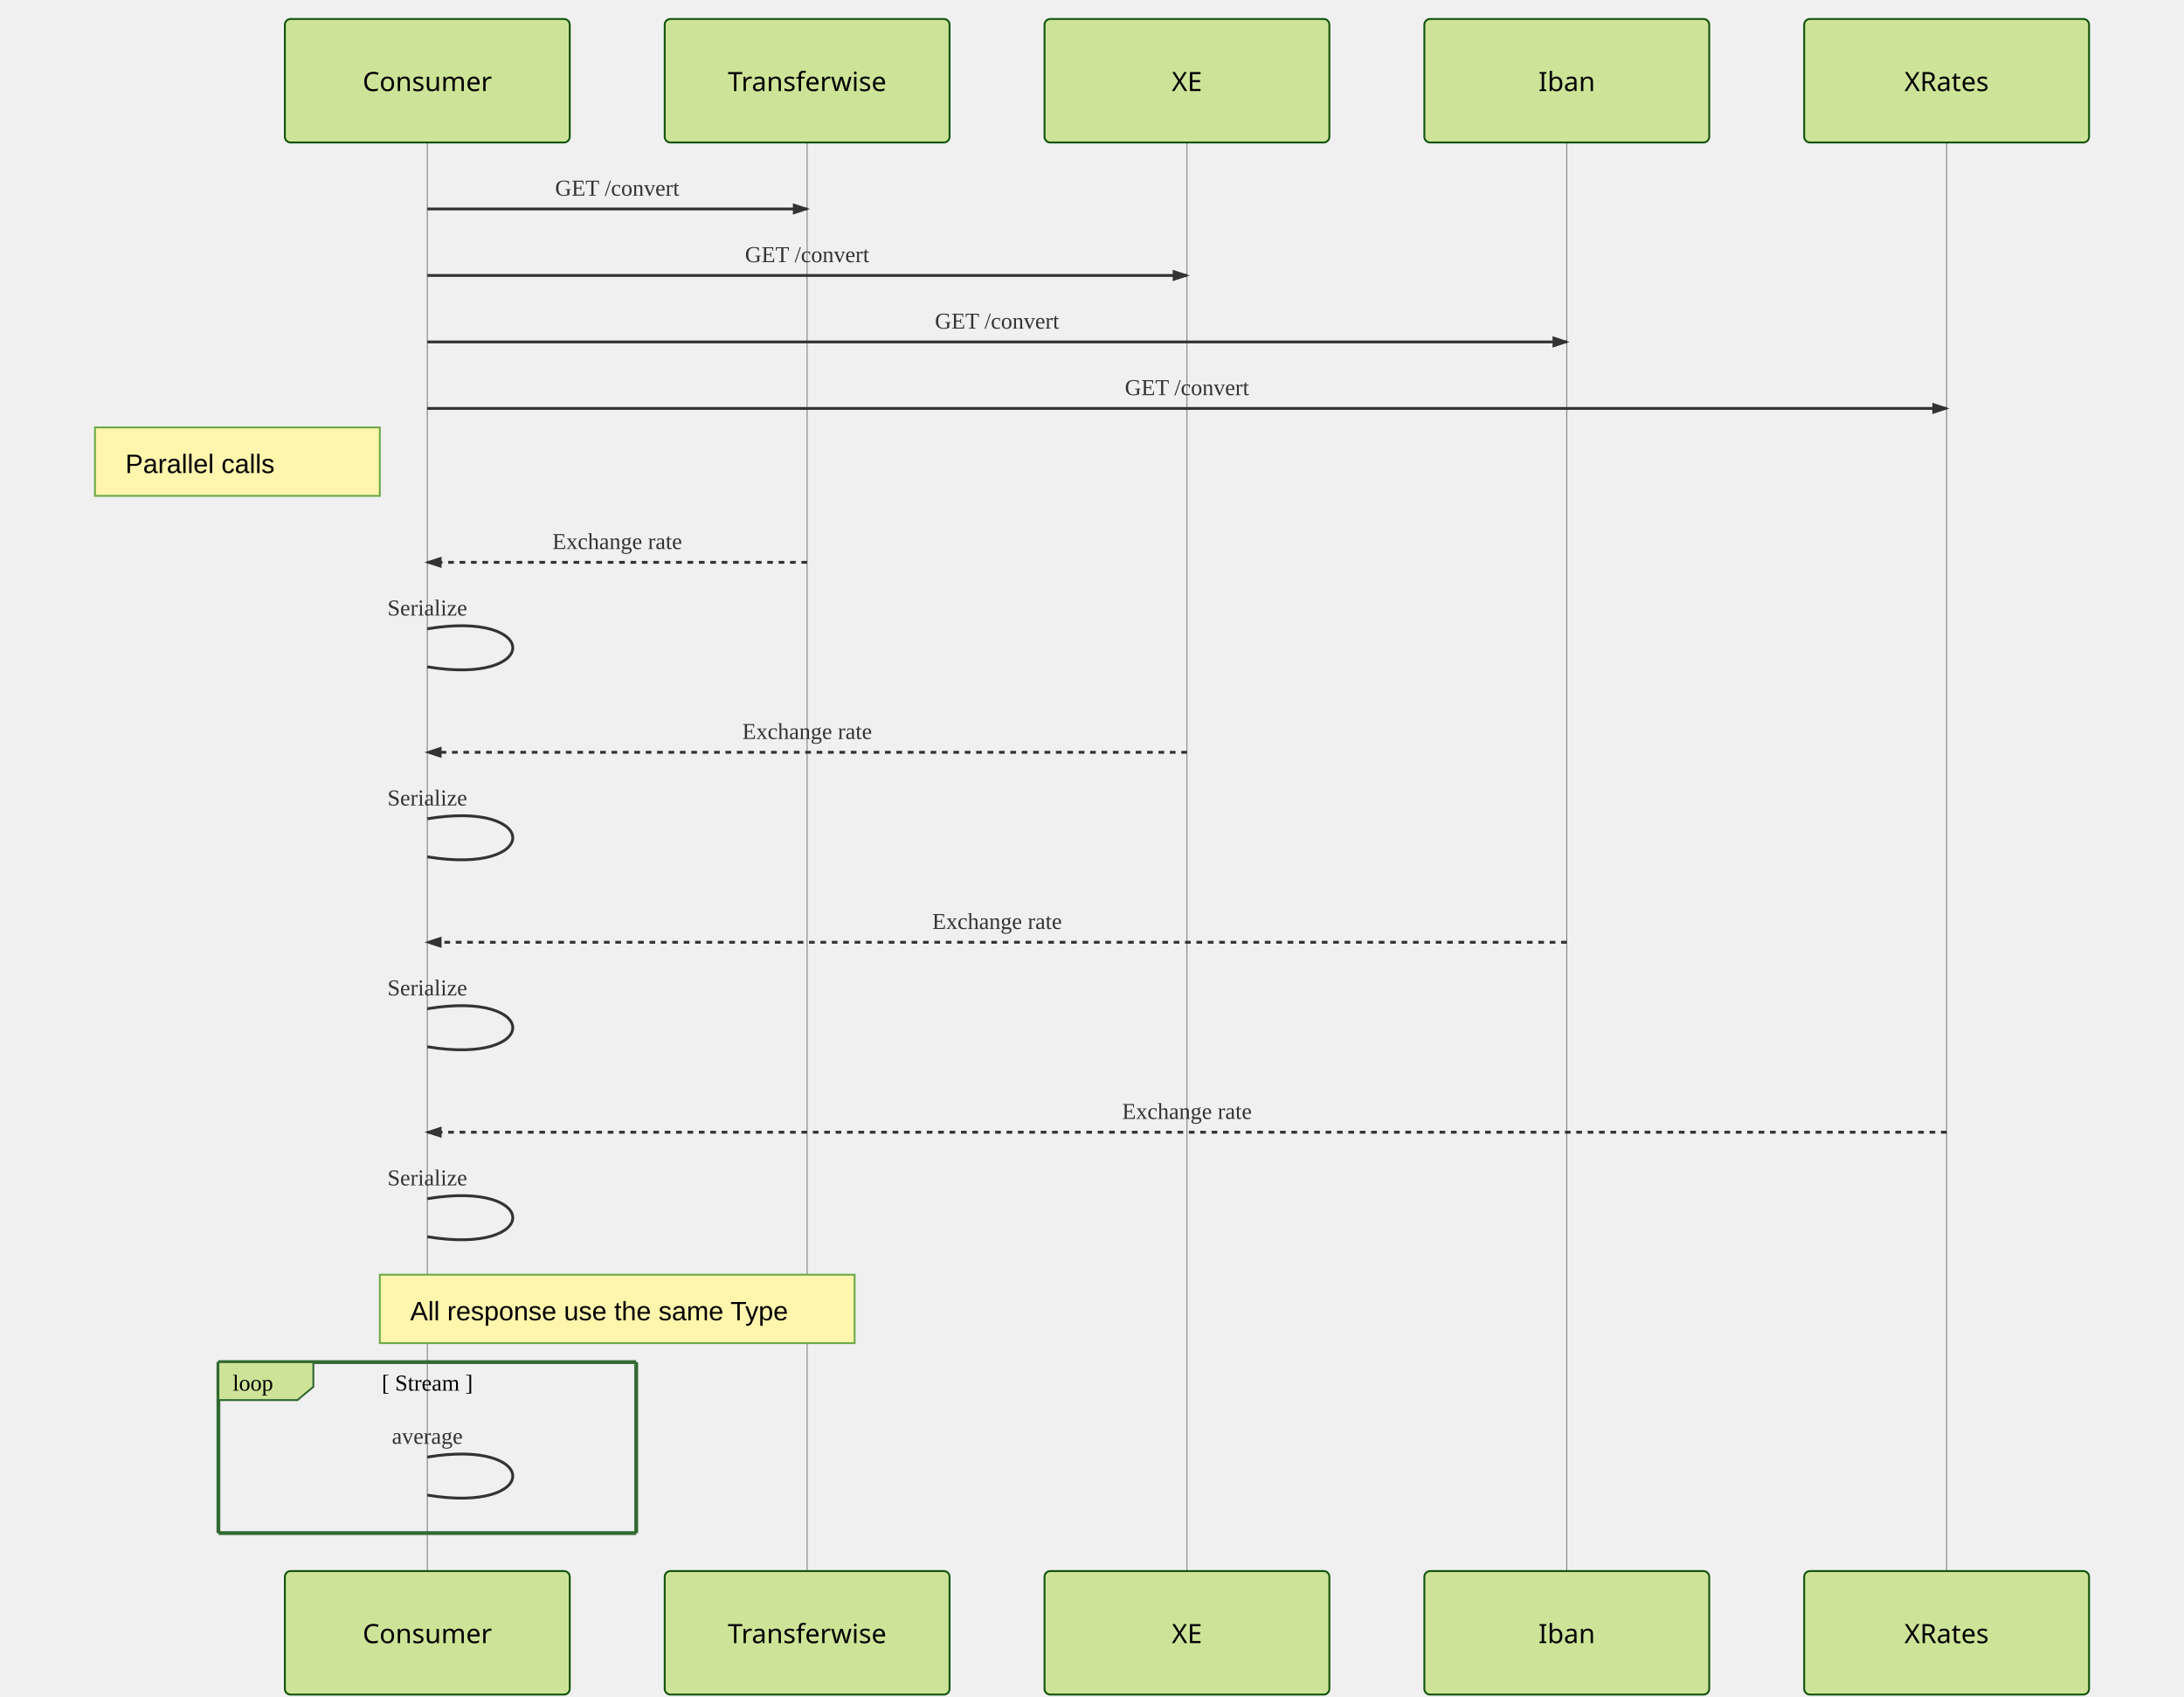
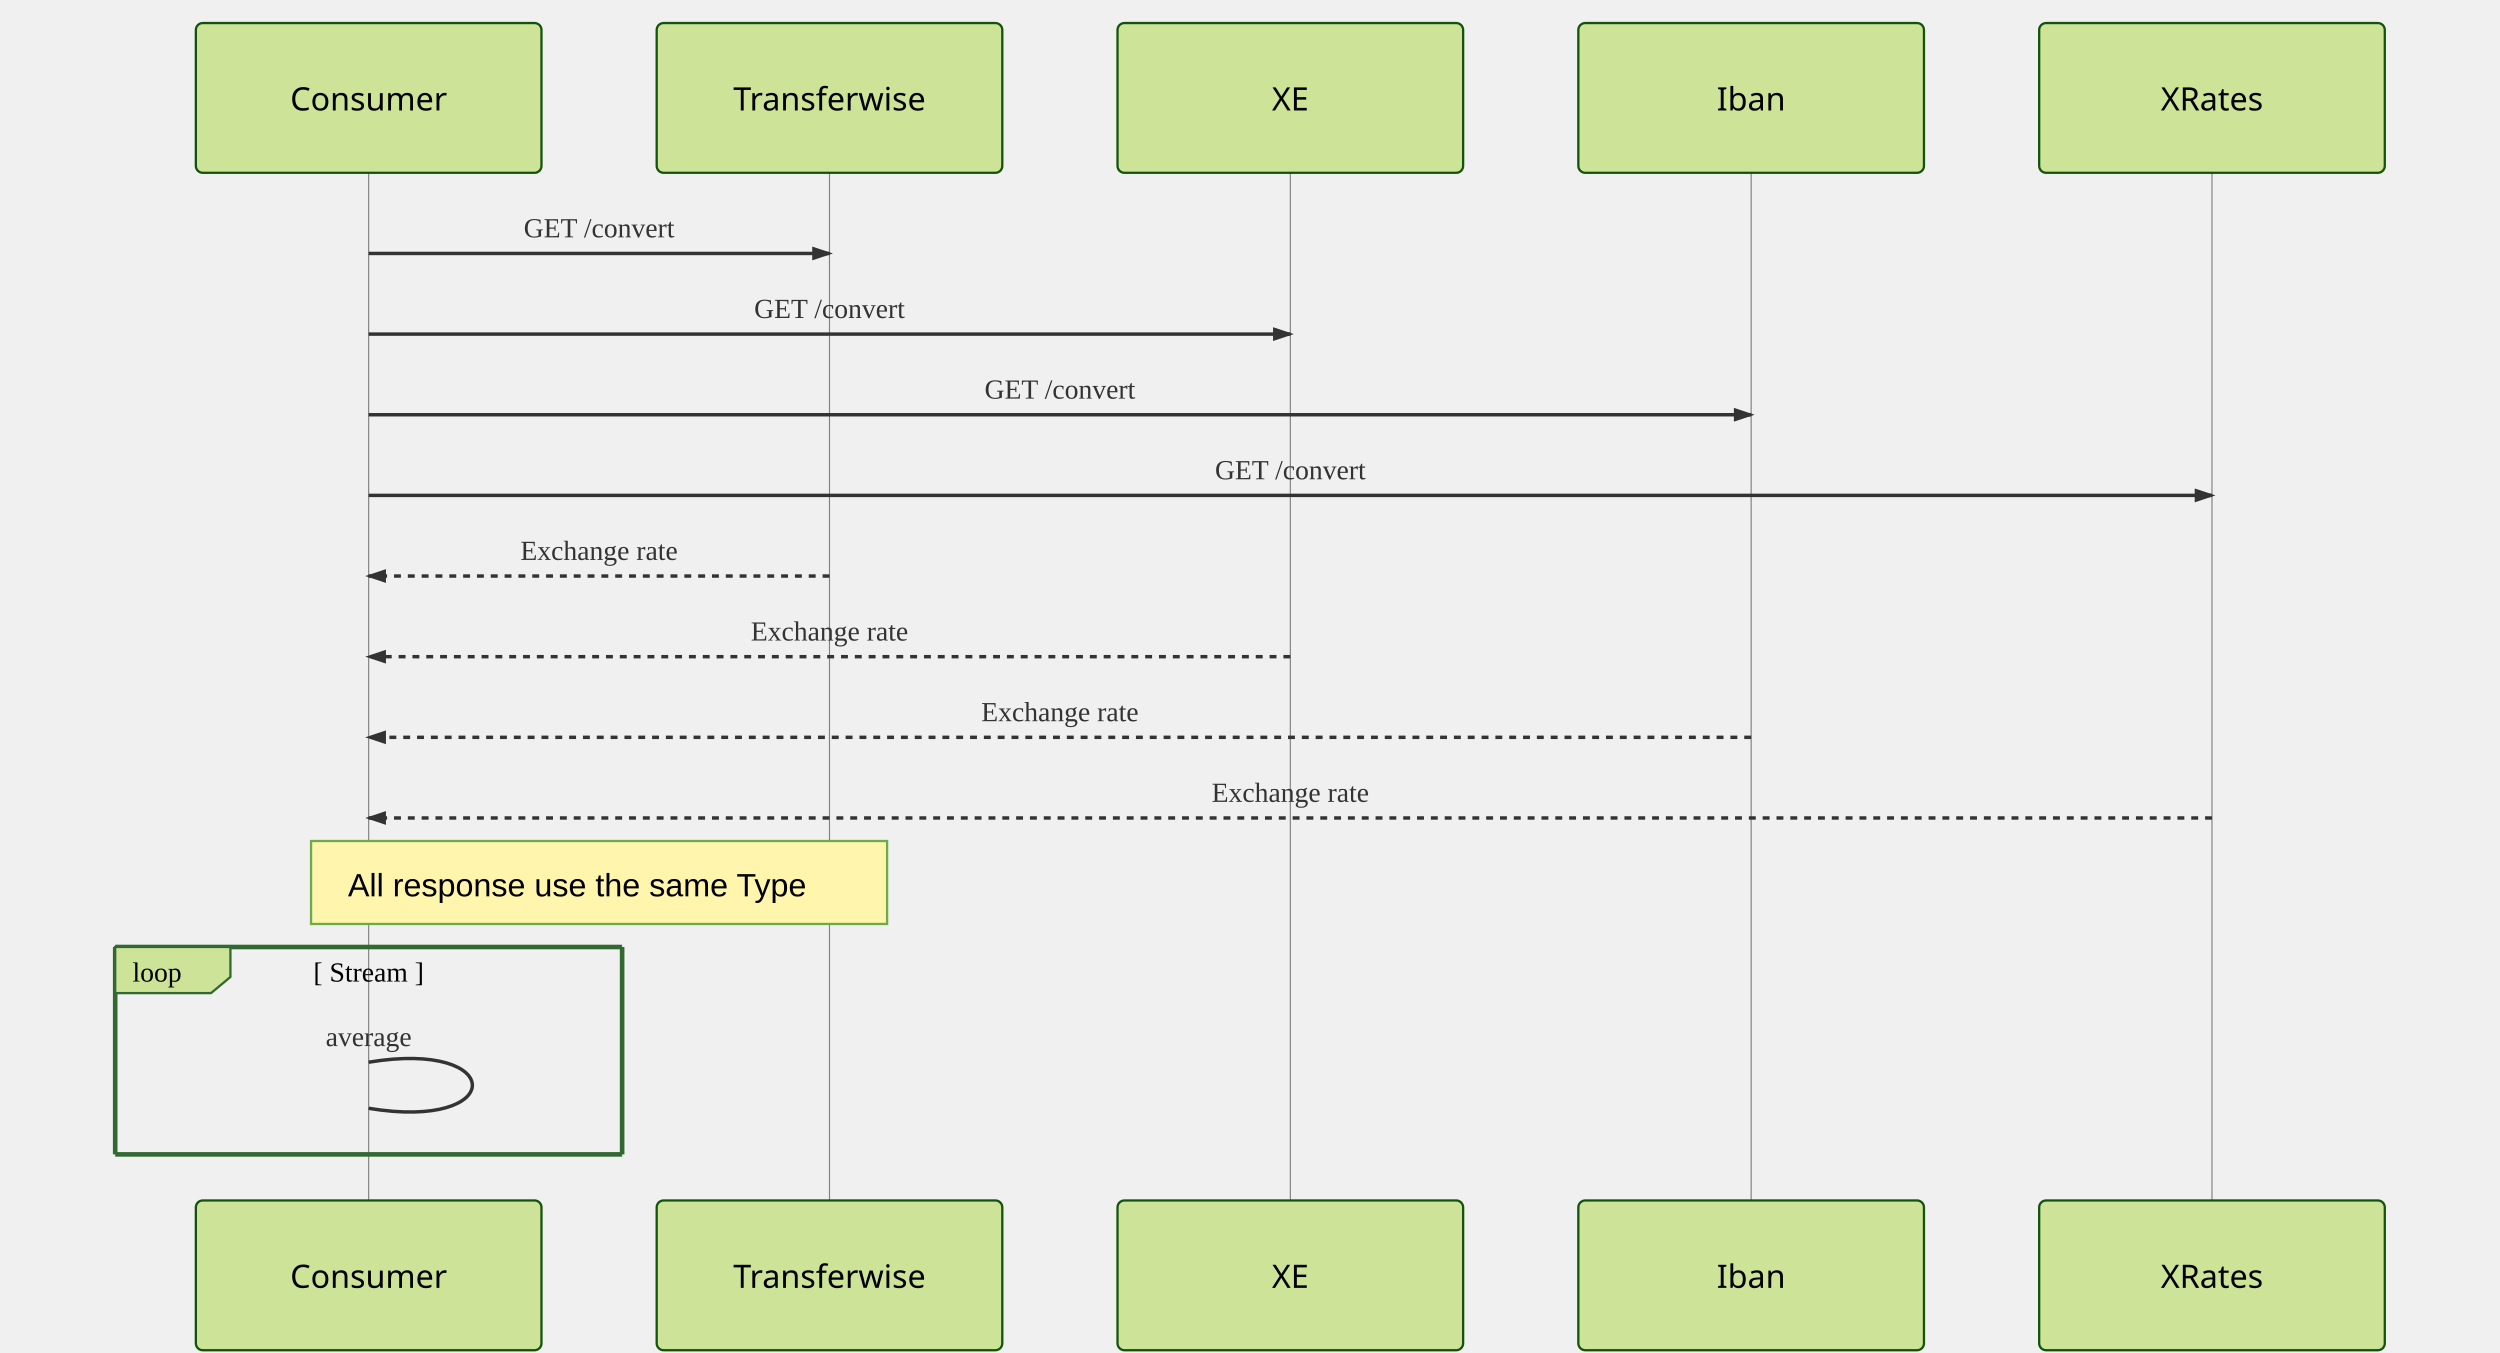
- <svg xmlns="http://www.w3.org/2000/svg" id="mermaid-1567585791646" width="100%" height="100%" style="max-width:1150px;" viewBox="-150 -10 1150 893.031">
+ <svg xmlns="http://www.w3.org/2000/svg" id="mermaid-1567845226723" width="100%" height="100%" style="max-width:1085px;" viewBox="-85 -10 1085 587">
  <style>


- #mermaid-1567585791646 .label {
+ #mermaid-1567845226723 .label {
  font-family: 'trebuchet ms', verdana, arial;
  color: #333; }

- #mermaid-1567585791646 .label text {
-   fill: #333; }
- 
- #mermaid-1567585791646 .node rect,
- #mermaid-1567585791646 .node circle,
- #mermaid-1567585791646 .node ellipse,
- #mermaid-1567585791646 .node polygon {
+ #mermaid-1567845226723 .label text {
+   fill: #333; }
+ 
+ #mermaid-1567845226723 .node rect,
+ #mermaid-1567845226723 .node circle,
+ #mermaid-1567845226723 .node ellipse,
+ #mermaid-1567845226723 .node polygon {
  fill: #cde498;
  stroke: #13540c;
  stroke-width: 1px; }

- #mermaid-1567585791646 .node.clickable {
+ #mermaid-1567845226723 .node.clickable {
  cursor: pointer; }

- #mermaid-1567585791646 .arrowheadPath {
+ #mermaid-1567845226723 .arrowheadPath {
  fill: green; }

- #mermaid-1567585791646 .edgePath .path {
+ #mermaid-1567845226723 .edgePath .path {
  stroke: green;
  stroke-width: 1.5px; }

- #mermaid-1567585791646 .edgeLabel {
+ #mermaid-1567845226723 .edgeLabel {
  background-color: #e8e8e8; }

- #mermaid-1567585791646 .cluster rect {
+ #mermaid-1567845226723 .cluster rect {
  fill: #cdffb2;
  stroke: #6eaa49;
  stroke-width: 1px; }

- #mermaid-1567585791646 .cluster text {
-   fill: #333; }
- 
- #mermaid-1567585791646 div.mermaidTooltip {
+ #mermaid-1567845226723 .cluster text {
+   fill: #333; }
+ 
+ #mermaid-1567845226723 div.mermaidTooltip {
  position: absolute;
  text-align: center;
  max-width: 200px;
  padding: 2px;
  font-family: 'trebuchet ms', verdana, arial;
  font-size: 12px;
  background: #cdffb2;
  border: 1px solid #6eaa49;
  border-radius: 2px;
  pointer-events: none;
  z-index: 100; }

- #mermaid-1567585791646 .actor {
+ #mermaid-1567845226723 .actor {
  stroke: #13540c;
  fill: #cde498; }

- #mermaid-1567585791646 text.actor {
+ #mermaid-1567845226723 text.actor {
  fill: black;
  stroke: none; }

- #mermaid-1567585791646 .actor-line {
+ #mermaid-1567845226723 .actor-line {
  stroke: grey; }

- #mermaid-1567585791646 .messageLine0 {
+ #mermaid-1567845226723 .messageLine0 {
  stroke-width: 1.5;
  stroke-dasharray: '2 2';
  stroke: #333; }

- #mermaid-1567585791646 .messageLine1 {
+ #mermaid-1567845226723 .messageLine1 {
  stroke-width: 1.5;
  stroke-dasharray: '2 2';
  stroke: #333; }

- #mermaid-1567585791646 #arrowhead {
-   fill: #333; }
- 
- #mermaid-1567585791646 .sequenceNumber {
+ #mermaid-1567845226723 #arrowhead {
+   fill: #333; }
+ 
+ #mermaid-1567845226723 .sequenceNumber {
  fill: white; }

- #mermaid-1567585791646 #sequencenumber {
-   fill: #333; }
- 
- #mermaid-1567585791646 #crosshead path {
+ #mermaid-1567845226723 #sequencenumber {
+   fill: #333; }
+ 
+ #mermaid-1567845226723 #crosshead path {
  fill: #333 !important;
  stroke: #333 !important; }

- #mermaid-1567585791646 .messageText {
+ #mermaid-1567845226723 .messageText {
  fill: #333;
  stroke: none; }

- #mermaid-1567585791646 .labelBox {
+ #mermaid-1567845226723 .labelBox {
  stroke: #326932;
  fill: #cde498; }

- #mermaid-1567585791646 .labelText {
+ #mermaid-1567845226723 .labelText {
  fill: black;
  stroke: none; }

- #mermaid-1567585791646 .loopText {
+ #mermaid-1567845226723 .loopText {
  fill: black;
  stroke: none; }

- #mermaid-1567585791646 .loopLine {
+ #mermaid-1567845226723 .loopLine {
  stroke-width: 2;
  stroke-dasharray: '2 2';
  stroke: #326932; }

- #mermaid-1567585791646 .note {
+ #mermaid-1567845226723 .note {
  stroke: #6eaa49;
  fill: #fff5ad; }

- #mermaid-1567585791646 .noteText {
+ #mermaid-1567845226723 .noteText {
  fill: black;
  stroke: none;
  font-family: 'trebuchet ms', verdana, arial;
  font-size: 14px; }

- #mermaid-1567585791646 .activation0 {
+ #mermaid-1567845226723 .activation0 {
  fill: #f4f4f4;
  stroke: #666; }

- #mermaid-1567585791646 .activation1 {
+ #mermaid-1567845226723 .activation1 {
  fill: #f4f4f4;
  stroke: #666; }

- #mermaid-1567585791646 .activation2 {
+ #mermaid-1567845226723 .activation2 {
  fill: #f4f4f4;
  stroke: #666; }


- #mermaid-1567585791646 .section {
+ #mermaid-1567845226723 .section {
  stroke: none;
  opacity: 0.2; }

- #mermaid-1567585791646 .section0 {
+ #mermaid-1567845226723 .section0 {
  fill: #6eaa49; }

- #mermaid-1567585791646 .section2 {
+ #mermaid-1567845226723 .section2 {
  fill: #6eaa49; }

- #mermaid-1567585791646 .section1,
- #mermaid-1567585791646 .section3 {
+ #mermaid-1567845226723 .section1,
+ #mermaid-1567845226723 .section3 {
  fill: white;
  opacity: 0.2; }

- #mermaid-1567585791646 .sectionTitle0 {
-   fill: #333; }
- 
- #mermaid-1567585791646 .sectionTitle1 {
-   fill: #333; }
- 
- #mermaid-1567585791646 .sectionTitle2 {
-   fill: #333; }
- 
- #mermaid-1567585791646 .sectionTitle3 {
-   fill: #333; }
- 
- #mermaid-1567585791646 .sectionTitle {
+ #mermaid-1567845226723 .sectionTitle0 {
+   fill: #333; }
+ 
+ #mermaid-1567845226723 .sectionTitle1 {
+   fill: #333; }
+ 
+ #mermaid-1567845226723 .sectionTitle2 {
+   fill: #333; }
+ 
+ #mermaid-1567845226723 .sectionTitle3 {
+   fill: #333; }
+ 
+ #mermaid-1567845226723 .sectionTitle {
  text-anchor: start;
  font-size: 11px;
  text-height: 14px; }


- #mermaid-1567585791646 .grid .tick {
+ #mermaid-1567845226723 .grid .tick {
  stroke: lightgrey;
  opacity: 0.3;
  shape-rendering: crispEdges; }

- #mermaid-1567585791646 .grid path {
+ #mermaid-1567845226723 .grid path {
  stroke-width: 0; }


- #mermaid-1567585791646 .today {
+ #mermaid-1567845226723 .today {
  fill: none;
  stroke: red;
  stroke-width: 2px; }



- #mermaid-1567585791646 .task {
+ #mermaid-1567845226723 .task {
  stroke-width: 2; }

- #mermaid-1567585791646 .taskText {
+ #mermaid-1567845226723 .taskText {
  text-anchor: middle;
  font-size: 11px; }

- #mermaid-1567585791646 .taskTextOutsideRight {
+ #mermaid-1567845226723 .taskTextOutsideRight {
  fill: black;
  text-anchor: start;
  font-size: 11px; }

- #mermaid-1567585791646 .taskTextOutsideLeft {
+ #mermaid-1567845226723 .taskTextOutsideLeft {
  fill: black;
  text-anchor: end;
  font-size: 11px; }


- #mermaid-1567585791646 .task.clickable {
+ #mermaid-1567845226723 .task.clickable {
  cursor: pointer; }

- #mermaid-1567585791646 .taskText.clickable {
+ #mermaid-1567845226723 .taskText.clickable {
  cursor: pointer;
  fill: #003163 !important;
  font-weight: bold; }

- #mermaid-1567585791646 .taskTextOutsideLeft.clickable {
+ #mermaid-1567845226723 .taskTextOutsideLeft.clickable {
  cursor: pointer;
  fill: #003163 !important;
  font-weight: bold; }

- #mermaid-1567585791646 .taskTextOutsideRight.clickable {
+ #mermaid-1567845226723 .taskTextOutsideRight.clickable {
  cursor: pointer;
  fill: #003163 !important;
  font-weight: bold; }


- #mermaid-1567585791646 .taskText0,
- #mermaid-1567585791646 .taskText1,
- #mermaid-1567585791646 .taskText2,
- #mermaid-1567585791646 .taskText3 {
+ #mermaid-1567845226723 .taskText0,
+ #mermaid-1567845226723 .taskText1,
+ #mermaid-1567845226723 .taskText2,
+ #mermaid-1567845226723 .taskText3 {
  fill: white; }

- #mermaid-1567585791646 .task0,
- #mermaid-1567585791646 .task1,
- #mermaid-1567585791646 .task2,
- #mermaid-1567585791646 .task3 {
+ #mermaid-1567845226723 .task0,
+ #mermaid-1567845226723 .task1,
+ #mermaid-1567845226723 .task2,
+ #mermaid-1567845226723 .task3 {
  fill: #487e3a;
  stroke: #13540c; }

- #mermaid-1567585791646 .taskTextOutside0,
- #mermaid-1567585791646 .taskTextOutside2 {
+ #mermaid-1567845226723 .taskTextOutside0,
+ #mermaid-1567845226723 .taskTextOutside2 {
  fill: black; }

- #mermaid-1567585791646 .taskTextOutside1,
- #mermaid-1567585791646 .taskTextOutside3 {
+ #mermaid-1567845226723 .taskTextOutside1,
+ #mermaid-1567845226723 .taskTextOutside3 {
  fill: black; }


- #mermaid-1567585791646 .active0,
- #mermaid-1567585791646 .active1,
- #mermaid-1567585791646 .active2,
- #mermaid-1567585791646 .active3 {
+ #mermaid-1567845226723 .active0,
+ #mermaid-1567845226723 .active1,
+ #mermaid-1567845226723 .active2,
+ #mermaid-1567845226723 .active3 {
  fill: #cde498;
  stroke: #13540c; }

- #mermaid-1567585791646 .activeText0,
- #mermaid-1567585791646 .activeText1,
- #mermaid-1567585791646 .activeText2,
- #mermaid-1567585791646 .activeText3 {
+ #mermaid-1567845226723 .activeText0,
+ #mermaid-1567845226723 .activeText1,
+ #mermaid-1567845226723 .activeText2,
+ #mermaid-1567845226723 .activeText3 {
  fill: black !important; }


- #mermaid-1567585791646 .done0,
- #mermaid-1567585791646 .done1,
- #mermaid-1567585791646 .done2,
- #mermaid-1567585791646 .done3 {
+ #mermaid-1567845226723 .done0,
+ #mermaid-1567845226723 .done1,
+ #mermaid-1567845226723 .done2,
+ #mermaid-1567845226723 .done3 {
  stroke: grey;
  fill: lightgrey;
  stroke-width: 2; }

- #mermaid-1567585791646 .doneText0,
- #mermaid-1567585791646 .doneText1,
- #mermaid-1567585791646 .doneText2,
- #mermaid-1567585791646 .doneText3 {
+ #mermaid-1567845226723 .doneText0,
+ #mermaid-1567845226723 .doneText1,
+ #mermaid-1567845226723 .doneText2,
+ #mermaid-1567845226723 .doneText3 {
  fill: black !important; }


- #mermaid-1567585791646 .crit0,
- #mermaid-1567585791646 .crit1,
- #mermaid-1567585791646 .crit2,
- #mermaid-1567585791646 .crit3 {
+ #mermaid-1567845226723 .crit0,
+ #mermaid-1567845226723 .crit1,
+ #mermaid-1567845226723 .crit2,
+ #mermaid-1567845226723 .crit3 {
  stroke: #ff8888;
  fill: red;
  stroke-width: 2; }

- #mermaid-1567585791646 .activeCrit0,
- #mermaid-1567585791646 .activeCrit1,
- #mermaid-1567585791646 .activeCrit2,
- #mermaid-1567585791646 .activeCrit3 {
+ #mermaid-1567845226723 .activeCrit0,
+ #mermaid-1567845226723 .activeCrit1,
+ #mermaid-1567845226723 .activeCrit2,
+ #mermaid-1567845226723 .activeCrit3 {
  stroke: #ff8888;
  fill: #cde498;
  stroke-width: 2; }

- #mermaid-1567585791646 .doneCrit0,
- #mermaid-1567585791646 .doneCrit1,
- #mermaid-1567585791646 .doneCrit2,
- #mermaid-1567585791646 .doneCrit3 {
+ #mermaid-1567845226723 .doneCrit0,
+ #mermaid-1567845226723 .doneCrit1,
+ #mermaid-1567845226723 .doneCrit2,
+ #mermaid-1567845226723 .doneCrit3 {
  stroke: #ff8888;
  fill: lightgrey;
  stroke-width: 2;
  cursor: pointer;
  shape-rendering: crispEdges; }

- #mermaid-1567585791646 .milestone {
+ #mermaid-1567845226723 .milestone {
  transform: rotate(45deg) scale(0.8, 0.8); }

- #mermaid-1567585791646 .milestoneText {
+ #mermaid-1567845226723 .milestoneText {
  font-style: italic; }

- #mermaid-1567585791646 .doneCritText0,
- #mermaid-1567585791646 .doneCritText1,
- #mermaid-1567585791646 .doneCritText2,
- #mermaid-1567585791646 .doneCritText3 {
+ #mermaid-1567845226723 .doneCritText0,
+ #mermaid-1567845226723 .doneCritText1,
+ #mermaid-1567845226723 .doneCritText2,
+ #mermaid-1567845226723 .doneCritText3 {
  fill: black !important; }

- #mermaid-1567585791646 .activeCritText0,
- #mermaid-1567585791646 .activeCritText1,
- #mermaid-1567585791646 .activeCritText2,
- #mermaid-1567585791646 .activeCritText3 {
+ #mermaid-1567845226723 .activeCritText0,
+ #mermaid-1567845226723 .activeCritText1,
+ #mermaid-1567845226723 .activeCritText2,
+ #mermaid-1567845226723 .activeCritText3 {
  fill: black !important; }

- #mermaid-1567585791646 .titleText {
+ #mermaid-1567845226723 .titleText {
  text-anchor: middle;
  font-size: 18px;
  fill: black; }

- #mermaid-1567585791646 g.classGroup text {
+ #mermaid-1567845226723 g.classGroup text {
  fill: #13540c;
  stroke: none;
  font-family: 'trebuchet ms', verdana, arial;
  font-size: 10px; }

- #mermaid-1567585791646 g.classGroup rect {
+ #mermaid-1567845226723 g.classGroup rect {
  fill: #cde498;
  stroke: #13540c; }

- #mermaid-1567585791646 g.classGroup line {
-   stroke: #13540c;
-   stroke-width: 1; }
- 
- #mermaid-1567585791646 .classLabel .box {
+ #mermaid-1567845226723 g.classGroup line {
+   stroke: #13540c;
+   stroke-width: 1; }
+ 
+ #mermaid-1567845226723 .classLabel .box {
  stroke: none;
  stroke-width: 0;
  fill: #cde498;
  opacity: 0.5; }

- #mermaid-1567585791646 .classLabel .label {
+ #mermaid-1567845226723 .classLabel .label {
  fill: #13540c;
  font-size: 10px; }

- #mermaid-1567585791646 .relation {
+ #mermaid-1567845226723 .relation {
  stroke: #13540c;
  stroke-width: 1;
  fill: none; }

- #mermaid-1567585791646 #compositionStart {
-   fill: #13540c;
-   stroke: #13540c;
-   stroke-width: 1; }
- 
- #mermaid-1567585791646 #compositionEnd {
-   fill: #13540c;
-   stroke: #13540c;
-   stroke-width: 1; }
- 
- #mermaid-1567585791646 #aggregationStart {
-   fill: #cde498;
-   stroke: #13540c;
-   stroke-width: 1; }
- 
- #mermaid-1567585791646 #aggregationEnd {
-   fill: #cde498;
-   stroke: #13540c;
-   stroke-width: 1; }
- 
- #mermaid-1567585791646 #dependencyStart {
-   fill: #13540c;
-   stroke: #13540c;
-   stroke-width: 1; }
- 
- #mermaid-1567585791646 #dependencyEnd {
-   fill: #13540c;
-   stroke: #13540c;
-   stroke-width: 1; }
- 
- #mermaid-1567585791646 #extensionStart {
-   fill: #13540c;
-   stroke: #13540c;
-   stroke-width: 1; }
- 
- #mermaid-1567585791646 #extensionEnd {
-   fill: #13540c;
-   stroke: #13540c;
-   stroke-width: 1; }
- 
- #mermaid-1567585791646 .commit-id,
- #mermaid-1567585791646 .commit-msg,
- #mermaid-1567585791646 .branch-label {
+ #mermaid-1567845226723 #compositionStart {
+   fill: #13540c;
+   stroke: #13540c;
+   stroke-width: 1; }
+ 
+ #mermaid-1567845226723 #compositionEnd {
+   fill: #13540c;
+   stroke: #13540c;
+   stroke-width: 1; }
+ 
+ #mermaid-1567845226723 #aggregationStart {
+   fill: #cde498;
+   stroke: #13540c;
+   stroke-width: 1; }
+ 
+ #mermaid-1567845226723 #aggregationEnd {
+   fill: #cde498;
+   stroke: #13540c;
+   stroke-width: 1; }
+ 
+ #mermaid-1567845226723 #dependencyStart {
+   fill: #13540c;
+   stroke: #13540c;
+   stroke-width: 1; }
+ 
+ #mermaid-1567845226723 #dependencyEnd {
+   fill: #13540c;
+   stroke: #13540c;
+   stroke-width: 1; }
+ 
+ #mermaid-1567845226723 #extensionStart {
+   fill: #13540c;
+   stroke: #13540c;
+   stroke-width: 1; }
+ 
+ #mermaid-1567845226723 #extensionEnd {
+   fill: #13540c;
+   stroke: #13540c;
+   stroke-width: 1; }
+ 
+ #mermaid-1567845226723 .commit-id,
+ #mermaid-1567845226723 .commit-msg,
+ #mermaid-1567845226723 .branch-label {
  fill: lightgrey;
  color: lightgrey; }
</style>
-   <style>#mermaid-1567585791646 {
+   <style>#mermaid-1567845226723 {
    color: rgba(0, 0, 0, 0.65);
    font: ;
  }</style>
  <g />
  <g>
-     <line id="actor391" x1="75" y1="5" x2="75" y2="882.031" class="actor-line" stroke-width="0.5px" stroke="#999" />
+     <line id="actor59" x1="75" y1="5" x2="75" y2="576" class="actor-line" stroke-width="0.5px" stroke="#999" />
    <rect x="0" y="0" fill="#eaeaea" stroke="#666" width="150" height="65" rx="3" ry="3" class="actor" />
    <text x="75" y="32.5" dominant-baseline="central" alignment-baseline="central" class="actor" style="text-anchor: middle; font-size: 14px; font-family: Open-Sans, sans-serif;">
      <tspan x="75" dy="0">Consumer</tspan>
    </text>
  </g>
  <g>
-     <line id="actor392" x1="275" y1="5" x2="275" y2="882.031" class="actor-line" stroke-width="0.5px" stroke="#999" />
+     <line id="actor60" x1="275" y1="5" x2="275" y2="576" class="actor-line" stroke-width="0.5px" stroke="#999" />
    <rect x="200" y="0" fill="#eaeaea" stroke="#666" width="150" height="65" rx="3" ry="3" class="actor" />
    <text x="275" y="32.5" dominant-baseline="central" alignment-baseline="central" class="actor" style="text-anchor: middle; font-size: 14px; font-family: Open-Sans, sans-serif;">
      <tspan x="275" dy="0">Transferwise</tspan>
    </text>
  </g>
  <g>
-     <line id="actor393" x1="475" y1="5" x2="475" y2="882.031" class="actor-line" stroke-width="0.5px" stroke="#999" />
+     <line id="actor61" x1="475" y1="5" x2="475" y2="576" class="actor-line" stroke-width="0.5px" stroke="#999" />
    <rect x="400" y="0" fill="#eaeaea" stroke="#666" width="150" height="65" rx="3" ry="3" class="actor" />
    <text x="475" y="32.5" dominant-baseline="central" alignment-baseline="central" class="actor" style="text-anchor: middle; font-size: 14px; font-family: Open-Sans, sans-serif;">
      <tspan x="475" dy="0">XE</tspan>
    </text>
  </g>
  <g>
-     <line id="actor394" x1="675" y1="5" x2="675" y2="882.031" class="actor-line" stroke-width="0.5px" stroke="#999" />
+     <line id="actor62" x1="675" y1="5" x2="675" y2="576" class="actor-line" stroke-width="0.5px" stroke="#999" />
    <rect x="600" y="0" fill="#eaeaea" stroke="#666" width="150" height="65" rx="3" ry="3" class="actor" />
    <text x="675" y="32.5" dominant-baseline="central" alignment-baseline="central" class="actor" style="text-anchor: middle; font-size: 14px; font-family: Open-Sans, sans-serif;">
      <tspan x="675" dy="0">Iban</tspan>
    </text>
  </g>
  <g>
-     <line id="actor395" x1="875" y1="5" x2="875" y2="882.031" class="actor-line" stroke-width="0.5px" stroke="#999" />
+     <line id="actor63" x1="875" y1="5" x2="875" y2="576" class="actor-line" stroke-width="0.5px" stroke="#999" />
    <rect x="800" y="0" fill="#eaeaea" stroke="#666" width="150" height="65" rx="3" ry="3" class="actor" />
    <text x="875" y="32.5" dominant-baseline="central" alignment-baseline="central" class="actor" style="text-anchor: middle; font-size: 14px; font-family: Open-Sans, sans-serif;">
      <tspan x="875" dy="0">XRates</tspan>
    </text>
  </g>
  <defs>
    <marker id="arrowhead" refX="5" refY="2" markerWidth="6" markerHeight="4" orient="auto">
      <path d="M 0,0 V 4 L6,2 Z" />
    </marker>
  </defs>
  <defs>
    <marker id="crosshead" markerWidth="15" markerHeight="8" orient="auto" refX="16" refY="4">
      <path fill="black" stroke="#000000" stroke-width="1px" d="M 9,2 V 6 L16,4 Z" style="stroke-dasharray: 0, 0;" />
      <path fill="none" stroke="#000000" stroke-width="1px" d="M 0,1 L 6,7 M 6,1 L 0,7" style="stroke-dasharray: 0, 0;" />
    </marker>
  </defs>
  <defs>
    <marker id="sequencenumber" refX="15" refY="15" markerWidth="60" markerHeight="40" orient="auto">
      <circle cx="15" cy="15" r="6" />
    </marker>
  </defs>
  <g>
    <text x="175" y="93" class="messageText" style="text-anchor: middle;">GET /convert</text>
    <line x1="75" y1="100" x2="275" y2="100" class="messageLine0" stroke-width="2" stroke="black" marker-end="url(#arrowhead)" style="fill: none;" />
  </g>
  <g>
    <text x="275" y="128" class="messageText" style="text-anchor: middle;">GET /convert</text>
    <line x1="75" y1="135" x2="475" y2="135" class="messageLine0" stroke-width="2" stroke="black" marker-end="url(#arrowhead)" style="fill: none;" />
  </g>
  <g>
    <text x="375" y="163" class="messageText" style="text-anchor: middle;">GET /convert</text>
    <line x1="75" y1="170" x2="675" y2="170" class="messageLine0" stroke-width="2" stroke="black" marker-end="url(#arrowhead)" style="fill: none;" />
  </g>
  <g>
    <text x="475" y="198" class="messageText" style="text-anchor: middle;">GET /convert</text>
    <line x1="75" y1="205" x2="875" y2="205" class="messageLine0" stroke-width="2" stroke="black" marker-end="url(#arrowhead)" style="fill: none;" />
  </g>
  <g>
-     <rect x="-100" y="215" fill="#EDF2AE" stroke="#666" width="150" height="36.016" rx="0" ry="0" class="note" />
-     <text x="-104" y="239" class="noteText">
-       <tspan x="-84">Parallel calls</tspan>
-     </text>
-   </g>
-   <g>
-     <text x="175" y="279.016" class="messageText" style="text-anchor: middle;">Exchange rate</text>
-     <line x1="275" y1="286.016" x2="75" y2="286.016" class="messageLine1" stroke-width="2" stroke="black" marker-end="url(#arrowhead)" style="stroke-dasharray: 3, 3; fill: none;" />
-   </g>
-   <g>
-     <text x="75" y="314.016" class="messageText" style="text-anchor: middle;">Serialize</text>
-     <path d="M 75,321.016 C 135,311.016 135,351.016 75,341.016" class="messageLine0" stroke-width="2" stroke="black" style="fill: none;" />
-   </g>
-   <g>
-     <text x="275" y="379.016" class="messageText" style="text-anchor: middle;">Exchange rate</text>
-     <line x1="475" y1="386.016" x2="75" y2="386.016" class="messageLine1" stroke-width="2" stroke="black" marker-end="url(#arrowhead)" style="stroke-dasharray: 3, 3; fill: none;" />
-   </g>
-   <g>
-     <text x="75" y="414.016" class="messageText" style="text-anchor: middle;">Serialize</text>
-     <path d="M 75,421.016 C 135,411.016 135,451.016 75,441.016" class="messageLine0" stroke-width="2" stroke="black" style="fill: none;" />
-   </g>
-   <g>
-     <text x="375" y="479.016" class="messageText" style="text-anchor: middle;">Exchange rate</text>
-     <line x1="675" y1="486.016" x2="75" y2="486.016" class="messageLine1" stroke-width="2" stroke="black" marker-end="url(#arrowhead)" style="stroke-dasharray: 3, 3; fill: none;" />
-   </g>
-   <g>
-     <text x="75" y="514.016" class="messageText" style="text-anchor: middle;">Serialize</text>
-     <path d="M 75,521.016 C 135,511.016 135,551.016 75,541.016" class="messageLine0" stroke-width="2" stroke="black" style="fill: none;" />
-   </g>
-   <g>
-     <text x="475" y="579.016" class="messageText" style="text-anchor: middle;">Exchange rate</text>
-     <line x1="875" y1="586.016" x2="75" y2="586.016" class="messageLine1" stroke-width="2" stroke="black" marker-end="url(#arrowhead)" style="stroke-dasharray: 3, 3; fill: none;" />
-   </g>
-   <g>
-     <text x="75" y="614.016" class="messageText" style="text-anchor: middle;">Serialize</text>
-     <path d="M 75,621.016 C 135,611.016 135,651.016 75,641.016" class="messageLine0" stroke-width="2" stroke="black" style="fill: none;" />
-   </g>
-   <g>
-     <rect x="50" y="661.016" fill="#EDF2AE" stroke="#666" width="250" height="36.016" rx="0" ry="0" class="note" />
-     <text x="46" y="685.016" class="noteText">
+     <text x="175" y="233" class="messageText" style="text-anchor: middle;">Exchange rate</text>
+     <line x1="275" y1="240" x2="75" y2="240" class="messageLine1" stroke-width="2" stroke="black" marker-end="url(#arrowhead)" style="stroke-dasharray: 3, 3; fill: none;" />
+   </g>
+   <g>
+     <text x="275" y="268" class="messageText" style="text-anchor: middle;">Exchange rate</text>
+     <line x1="475" y1="275" x2="75" y2="275" class="messageLine1" stroke-width="2" stroke="black" marker-end="url(#arrowhead)" style="stroke-dasharray: 3, 3; fill: none;" />
+   </g>
+   <g>
+     <text x="375" y="303" class="messageText" style="text-anchor: middle;">Exchange rate</text>
+     <line x1="675" y1="310" x2="75" y2="310" class="messageLine1" stroke-width="2" stroke="black" marker-end="url(#arrowhead)" style="stroke-dasharray: 3, 3; fill: none;" />
+   </g>
+   <g>
+     <text x="475" y="338" class="messageText" style="text-anchor: middle;">Exchange rate</text>
+     <line x1="875" y1="345" x2="75" y2="345" class="messageLine1" stroke-width="2" stroke="black" marker-end="url(#arrowhead)" style="stroke-dasharray: 3, 3; fill: none;" />
+   </g>
+   <g>
+     <rect x="50" y="355" fill="#EDF2AE" stroke="#666" width="250" height="36" rx="0" ry="0" class="note" />
+     <text x="46" y="379" class="noteText">
      <tspan x="66">All response use the same Type</tspan>
    </text>
  </g>
  <g>
-     <text x="75" y="750.031" class="messageText" style="text-anchor: middle;">average</text>
-     <path d="M 75,757.031 C 135,747.031 135,787.031 75,777.031" class="messageLine0" stroke-width="2" stroke="black" style="fill: none;" />
-   </g>
-   <g>
-     <line x1="-35" y1="707.031" x2="185" y2="707.031" class="loopLine" />
-     <line x1="185" y1="707.031" x2="185" y2="797.031" class="loopLine" />
-     <line x1="-35" y1="797.031" x2="185" y2="797.031" class="loopLine" />
-     <line x1="-35" y1="707.031" x2="-35" y2="797.031" class="loopLine" />
-     <polygon points="-35,707.031 15,707.031 15,720.031 6.6,727.031 -35,727.031" class="labelBox" />
-     <text x="-27.5" y="722.031" class="labelText">
+     <text x="75" y="444" class="messageText" style="text-anchor: middle;">average</text>
+     <path d="M 75,451 C 135,441 135,481 75,471" class="messageLine0" stroke-width="2" stroke="black" style="fill: none;" />
+   </g>
+   <g>
+     <line x1="-35" y1="401" x2="185" y2="401" class="loopLine" />
+     <line x1="185" y1="401" x2="185" y2="491" class="loopLine" />
+     <line x1="-35" y1="491" x2="185" y2="491" class="loopLine" />
+     <line x1="-35" y1="401" x2="-35" y2="491" class="loopLine" />
+     <polygon points="-35,401 15,401 15,414 6.6,421 -35,421" class="labelBox" />
+     <text x="-27.5" y="416" class="labelText">
      <tspan x="-27.5">loop</tspan>
    </text>
-     <text x="75" y="722.031" class="loopText" style="text-anchor: middle;">
+     <text x="75" y="416" class="loopText" style="text-anchor: middle;">
      <tspan x="75">[ Stream ]</tspan>
    </text>
  </g>
  <g>
-     <rect x="0" y="817.031" fill="#eaeaea" stroke="#666" width="150" height="65" rx="3" ry="3" class="actor" />
-     <text x="75" y="849.531" dominant-baseline="central" alignment-baseline="central" class="actor" style="text-anchor: middle; font-size: 14px; font-family: Open-Sans, sans-serif;">
+     <rect x="0" y="511" fill="#eaeaea" stroke="#666" width="150" height="65" rx="3" ry="3" class="actor" />
+     <text x="75" y="543.5" dominant-baseline="central" alignment-baseline="central" class="actor" style="text-anchor: middle; font-size: 14px; font-family: Open-Sans, sans-serif;">
      <tspan x="75" dy="0">Consumer</tspan>
    </text>
  </g>
  <g>
-     <rect x="200" y="817.031" fill="#eaeaea" stroke="#666" width="150" height="65" rx="3" ry="3" class="actor" />
-     <text x="275" y="849.531" dominant-baseline="central" alignment-baseline="central" class="actor" style="text-anchor: middle; font-size: 14px; font-family: Open-Sans, sans-serif;">
+     <rect x="200" y="511" fill="#eaeaea" stroke="#666" width="150" height="65" rx="3" ry="3" class="actor" />
+     <text x="275" y="543.5" dominant-baseline="central" alignment-baseline="central" class="actor" style="text-anchor: middle; font-size: 14px; font-family: Open-Sans, sans-serif;">
      <tspan x="275" dy="0">Transferwise</tspan>
    </text>
  </g>
  <g>
-     <rect x="400" y="817.031" fill="#eaeaea" stroke="#666" width="150" height="65" rx="3" ry="3" class="actor" />
-     <text x="475" y="849.531" dominant-baseline="central" alignment-baseline="central" class="actor" style="text-anchor: middle; font-size: 14px; font-family: Open-Sans, sans-serif;">
+     <rect x="400" y="511" fill="#eaeaea" stroke="#666" width="150" height="65" rx="3" ry="3" class="actor" />
+     <text x="475" y="543.5" dominant-baseline="central" alignment-baseline="central" class="actor" style="text-anchor: middle; font-size: 14px; font-family: Open-Sans, sans-serif;">
      <tspan x="475" dy="0">XE</tspan>
    </text>
  </g>
  <g>
-     <rect x="600" y="817.031" fill="#eaeaea" stroke="#666" width="150" height="65" rx="3" ry="3" class="actor" />
-     <text x="675" y="849.531" dominant-baseline="central" alignment-baseline="central" class="actor" style="text-anchor: middle; font-size: 14px; font-family: Open-Sans, sans-serif;">
+     <rect x="600" y="511" fill="#eaeaea" stroke="#666" width="150" height="65" rx="3" ry="3" class="actor" />
+     <text x="675" y="543.5" dominant-baseline="central" alignment-baseline="central" class="actor" style="text-anchor: middle; font-size: 14px; font-family: Open-Sans, sans-serif;">
      <tspan x="675" dy="0">Iban</tspan>
    </text>
  </g>
  <g>
-     <rect x="800" y="817.031" fill="#eaeaea" stroke="#666" width="150" height="65" rx="3" ry="3" class="actor" />
-     <text x="875" y="849.531" dominant-baseline="central" alignment-baseline="central" class="actor" style="text-anchor: middle; font-size: 14px; font-family: Open-Sans, sans-serif;">
+     <rect x="800" y="511" fill="#eaeaea" stroke="#666" width="150" height="65" rx="3" ry="3" class="actor" />
+     <text x="875" y="543.5" dominant-baseline="central" alignment-baseline="central" class="actor" style="text-anchor: middle; font-size: 14px; font-family: Open-Sans, sans-serif;">
      <tspan x="875" dy="0">XRates</tspan>
    </text>
  </g>
</svg>
